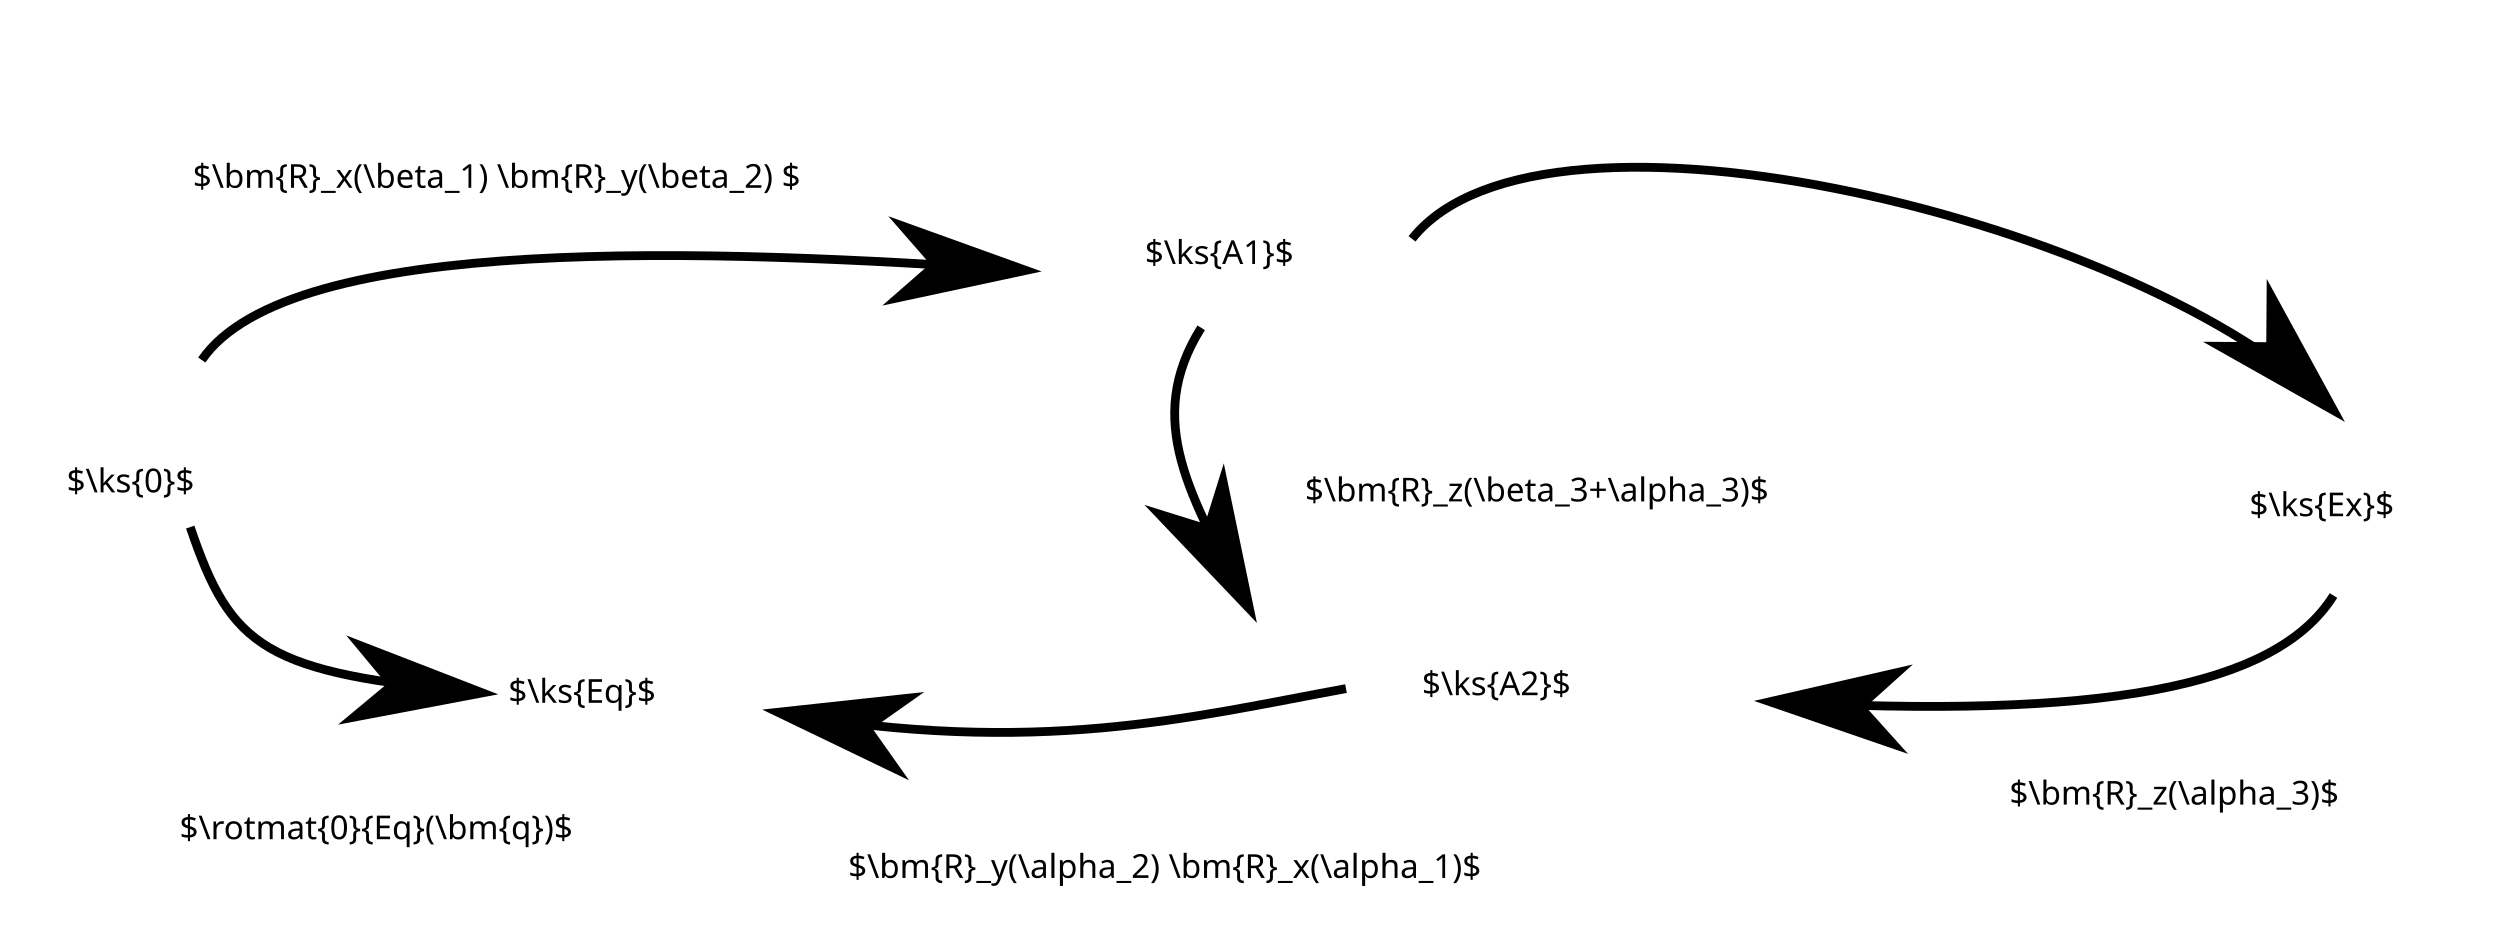
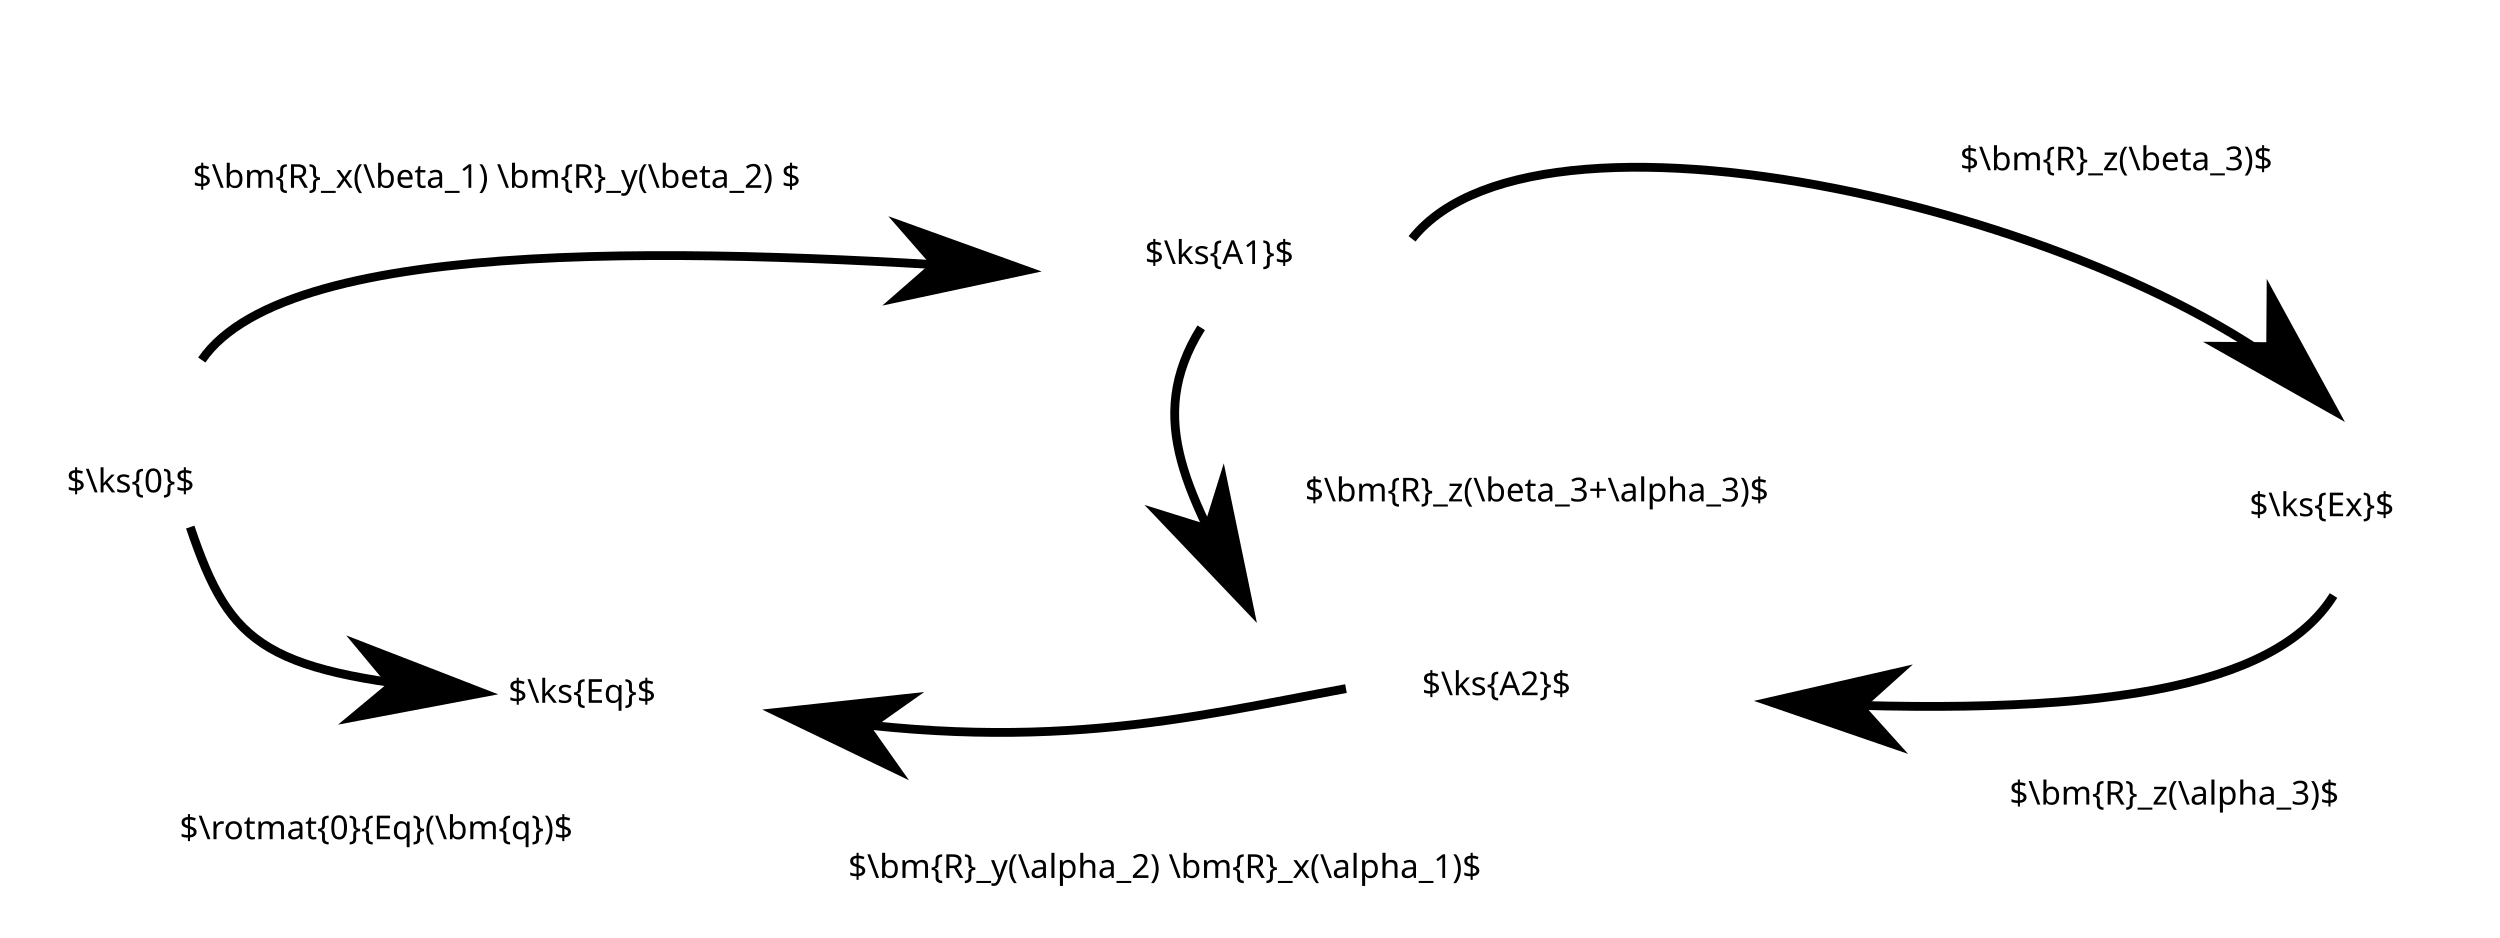
<svg xmlns="http://www.w3.org/2000/svg" width="80mm" height="30mm" viewBox="0 0 283.465 106.299" id="svg2" version="1.1">
  <defs id="defs4">
    <marker orient="auto" refY="0" refX="0" id="Arrow1Lend" style="overflow:visible">
      <path id="path4170" d="M 0,0 5,-5 -12.5,0 5,5 0,0 Z" style="fill:#000000;fill-opacity:1;fill-rule:evenodd;stroke:#000000;stroke-width:1pt;stroke-opacity:1" transform="matrix(-0.8,0,0,-0.8,-10,0)" />
    </marker>
    <marker orient="auto" refY="0" refX="0" id="Arrow1Lend-9" style="overflow:visible">
      <path id="path4170-1" d="M 0,0 5,-5 -12.5,0 5,5 0,0 Z" style="fill:#000000;fill-opacity:1;fill-rule:evenodd;stroke:#000000;stroke-width:1pt;stroke-opacity:1" transform="matrix(-0.8,0,0,-0.8,-10,0)" />
    </marker>
    <marker orient="auto" refY="0" refX="0" id="Arrow1Lend-9-7" style="overflow:visible">
      <path id="path4170-1-0" d="M 0,0 5,-5 -12.5,0 5,5 0,0 Z" style="fill:#000000;fill-opacity:1;fill-rule:evenodd;stroke:#000000;stroke-width:1pt;stroke-opacity:1" transform="matrix(-0.8,0,0,-0.8,-10,0)" />
    </marker>
    <marker orient="auto" refY="0" refX="0" id="Arrow1Lend-3" style="overflow:visible">
      <path id="path4170-5" d="M 0,0 5,-5 -12.5,0 5,5 0,0 Z" style="fill:#000000;fill-opacity:1;fill-rule:evenodd;stroke:#000000;stroke-width:1pt;stroke-opacity:1" transform="matrix(-0.8,0,0,-0.8,-10,0)" />
    </marker>
    <marker orient="auto" refY="0" refX="0" id="Arrow1Lend-9-7-2" style="overflow:visible">
      <path id="path4170-1-0-9" d="M 0,0 5,-5 -12.5,0 5,5 0,0 Z" style="fill:#000000;fill-opacity:1;fill-rule:evenodd;stroke:#000000;stroke-width:1pt;stroke-opacity:1" transform="matrix(-0.8,0,0,-0.8,-10,0)" />
    </marker>
    <marker orient="auto" refY="0" refX="0" id="Arrow1Lend-9-7-3" style="overflow:visible">
      <path id="path4170-1-0-6" d="M 0,0 5,-5 -12.5,0 5,5 0,0 Z" style="fill:#000000;fill-opacity:1;fill-rule:evenodd;stroke:#000000;stroke-width:1pt;stroke-opacity:1" transform="matrix(-0.8,0,0,-0.8,-10,0)" />
    </marker>
  </defs>
  <g id="layer1" transform="translate(0,-946.063)">
    <text xml:space="preserve" style="font-style:normal;font-weight:normal;font-size:40px;line-height:125%;font-family:sans-serif;letter-spacing:0px;word-spacing:0px;fill:#000000;fill-opacity:1;stroke:none;stroke-width:1px;stroke-linecap:butt;stroke-linejoin:miter;stroke-opacity:1" x="7.559" y="1001.89" id="text4157">
      <tspan id="tspan4159" x="7.559" y="1001.89" style="font-size:3.75px">$\ks{0}$</tspan>
    </text>
    <path style="fill:none;fill-rule:evenodd;stroke:#000000;stroke-width:1px;stroke-linecap:butt;stroke-linejoin:miter;stroke-opacity:1;marker-end:url(#Arrow1Lend)" d="m 22.878,986.883 c 10,-14.571 58.032,-12.551 93.3,-10.17" id="path4161" />
    <text xml:space="preserve" style="font-style:normal;font-weight:normal;font-size:40px;line-height:125%;font-family:sans-serif;letter-spacing:0px;word-spacing:0px;fill:#000000;fill-opacity:1;stroke:none;stroke-width:1px;stroke-linecap:butt;stroke-linejoin:miter;stroke-opacity:1" x="255.054" y="1004.594" id="text4157-3">
      <tspan id="tspan4159-6" x="255.054" y="1004.594" style="font-size:3.75px">$\ks{Ex}$</tspan>
    </text>
    <text xml:space="preserve" style="font-style:normal;font-weight:normal;font-size:40px;line-height:125%;font-family:sans-serif;letter-spacing:0px;word-spacing:0px;fill:#000000;fill-opacity:1;stroke:none;stroke-width:1px;stroke-linecap:butt;stroke-linejoin:miter;stroke-opacity:1" x="21.858" y="967.36" id="text4157-7">
      <tspan id="tspan4159-5" x="21.858" y="967.36" style="font-size:3.75px">$\bm{R}_x(\beta_1) \bm{R}_y(\beta_2) $</tspan>
    </text>
    <text xml:space="preserve" style="font-style:normal;font-weight:normal;font-size:40px;line-height:125%;font-family:sans-serif;letter-spacing:0px;word-spacing:0px;fill:#000000;fill-opacity:1;stroke:none;stroke-width:1px;stroke-linecap:butt;stroke-linejoin:miter;stroke-opacity:1" x="57.636" y="1025.752" id="text4157-35">
      <tspan id="tspan4159-62" x="57.636" y="1025.752" style="font-size:3.75px">$\ks{Eq}$</tspan>
    </text>
    <path style="fill:none;fill-rule:evenodd;stroke:#000000;stroke-width:1px;stroke-linecap:butt;stroke-linejoin:miter;stroke-opacity:1;marker-end:url(#Arrow1Lend-9)" d="m 21.569,1005.824 c 4.643,13.75 8.431,16.538 32.989,18.788" id="path4161-2" />
    <path style="fill:none;fill-rule:evenodd;stroke:#000000;stroke-width:1px;stroke-linecap:butt;stroke-linejoin:miter;stroke-opacity:1;marker-end:url(#Arrow1Lend-9-7)" d="m 264.589,1013.584 c -6.607,10.536 -26.456,14.031 -63.779,12.051" id="path4161-2-9" />
    <text xml:space="preserve" style="font-style:normal;font-weight:normal;font-size:40px;line-height:125%;font-family:sans-serif;letter-spacing:0px;word-spacing:0px;fill:#000000;fill-opacity:1;stroke:none;stroke-width:1px;stroke-linecap:butt;stroke-linejoin:miter;stroke-opacity:1" x="20.357" y="1041.219" id="text4157-7-3">
      <tspan id="tspan4159-5-6" x="20.357" y="1041.219" style="font-size:3.75px">$\rotmat{0}{Eq}(\bm{q})$</tspan>
    </text>
    <text xml:space="preserve" style="font-style:normal;font-weight:normal;font-size:40px;line-height:125%;font-family:sans-serif;letter-spacing:0px;word-spacing:0px;fill:#000000;fill-opacity:1;stroke:none;stroke-width:1px;stroke-linecap:butt;stroke-linejoin:miter;stroke-opacity:1" x="96.168" y="1045.607" id="text4157-7-0">
      <tspan id="tspan4159-5-62" x="96.168" y="1045.607" style="font-size:3.75px">$\bm{R}_y(\alpha_2) \bm{R}_x(\alpha_1)$</tspan>
    </text>
    <text xml:space="preserve" style="font-style:normal;font-weight:normal;font-size:40px;line-height:125%;font-family:sans-serif;letter-spacing:0px;word-spacing:0px;fill:#000000;fill-opacity:1;stroke:none;stroke-width:1px;stroke-linecap:butt;stroke-linejoin:miter;stroke-opacity:1" x="129.811" y="976.001" id="text4157-35-3">
      <tspan id="tspan4159-62-6" x="129.811" y="976.001" style="font-size:3.75px">$\ks{A1}$</tspan>
    </text>
    <text xml:space="preserve" style="font-style:normal;font-weight:normal;font-size:40px;line-height:125%;font-family:sans-serif;letter-spacing:0px;word-spacing:0px;fill:#000000;fill-opacity:1;stroke:none;stroke-width:1px;stroke-linecap:butt;stroke-linejoin:miter;stroke-opacity:1" x="161.226" y="1024.892" id="text4157-35-3-7">
      <tspan id="tspan4159-62-6-5" x="161.226" y="1024.892" style="font-size:3.75px">$\ks{A2}$</tspan>
    </text>
    <path style="fill:none;fill-rule:evenodd;stroke:#000000;stroke-width:1px;stroke-linecap:butt;stroke-linejoin:miter;stroke-opacity:1;marker-end:url(#Arrow1Lend-3)" d="m 160.105,973.144 c 14.893,-18.822 83.532,-1.792 104.412,19.377" id="path4161-6" />
    <path style="fill:none;fill-rule:evenodd;stroke:#000000;stroke-width:1px;stroke-linecap:butt;stroke-linejoin:miter;stroke-opacity:1;marker-end:url(#Arrow1Lend-9-7-2)" d="m 152.615,1024.14 c -17.615,3.222 -34.888,7.768 -64.284,2.707" id="path4161-2-9-1" />
    <text xml:space="preserve" style="font-style:normal;font-weight:normal;font-size:40px;line-height:125%;font-family:sans-serif;letter-spacing:0px;word-spacing:0px;fill:#000000;fill-opacity:1;stroke:none;stroke-width:1px;stroke-linecap:butt;stroke-linejoin:miter;stroke-opacity:1" x="227.842" y="1037.294" id="text4157-7-0-2">
      <tspan id="tspan4159-5-62-7" x="227.842" y="1037.294" style="font-size:3.75px">$\bm{R}_z(\alpha_3)$</tspan>
    </text>
    <text xml:space="preserve" style="font-style:normal;font-weight:normal;font-size:40px;line-height:125%;font-family:sans-serif;letter-spacing:0px;word-spacing:0px;fill:#000000;fill-opacity:1;stroke:none;stroke-width:1px;stroke-linecap:butt;stroke-linejoin:miter;stroke-opacity:1" x="147.959" y="1002.918" id="text4157-7-0-2-0">
      <tspan id="tspan4159-5-62-7-9" x="147.959" y="1002.918" style="font-size:3.75px">$\bm{R}_z(\beta_3+\alpha_3)$</tspan>
    </text>
    <path style="fill:none;fill-rule:evenodd;stroke:#000000;stroke-width:1px;stroke-linecap:butt;stroke-linejoin:miter;stroke-opacity:1;marker-end:url(#Arrow1Lend-9-7-3)" d="m 136.198,983.229 c -6.607,10.536 -1.198,19.133 5.416,31.749" id="path4161-2-9-0" />
+     <text xml:space="preserve" style="font-style:normal;font-weight:normal;font-size:40px;line-height:125%;font-family:sans-serif;letter-spacing:0px;word-spacing:0px;fill:#000000;fill-opacity:1;stroke:none;stroke-width:1px;stroke-linecap:butt;stroke-linejoin:miter;stroke-opacity:1" x="222.237" y="965.372" id="text4157-7-0-2-3">
+       <tspan id="tspan4159-5-62-7-6" x="222.237" y="965.372" style="font-size:3.75px">$\bm{R}_z(\beta_3)$</tspan>
+     </text>
  </g>
</svg>
